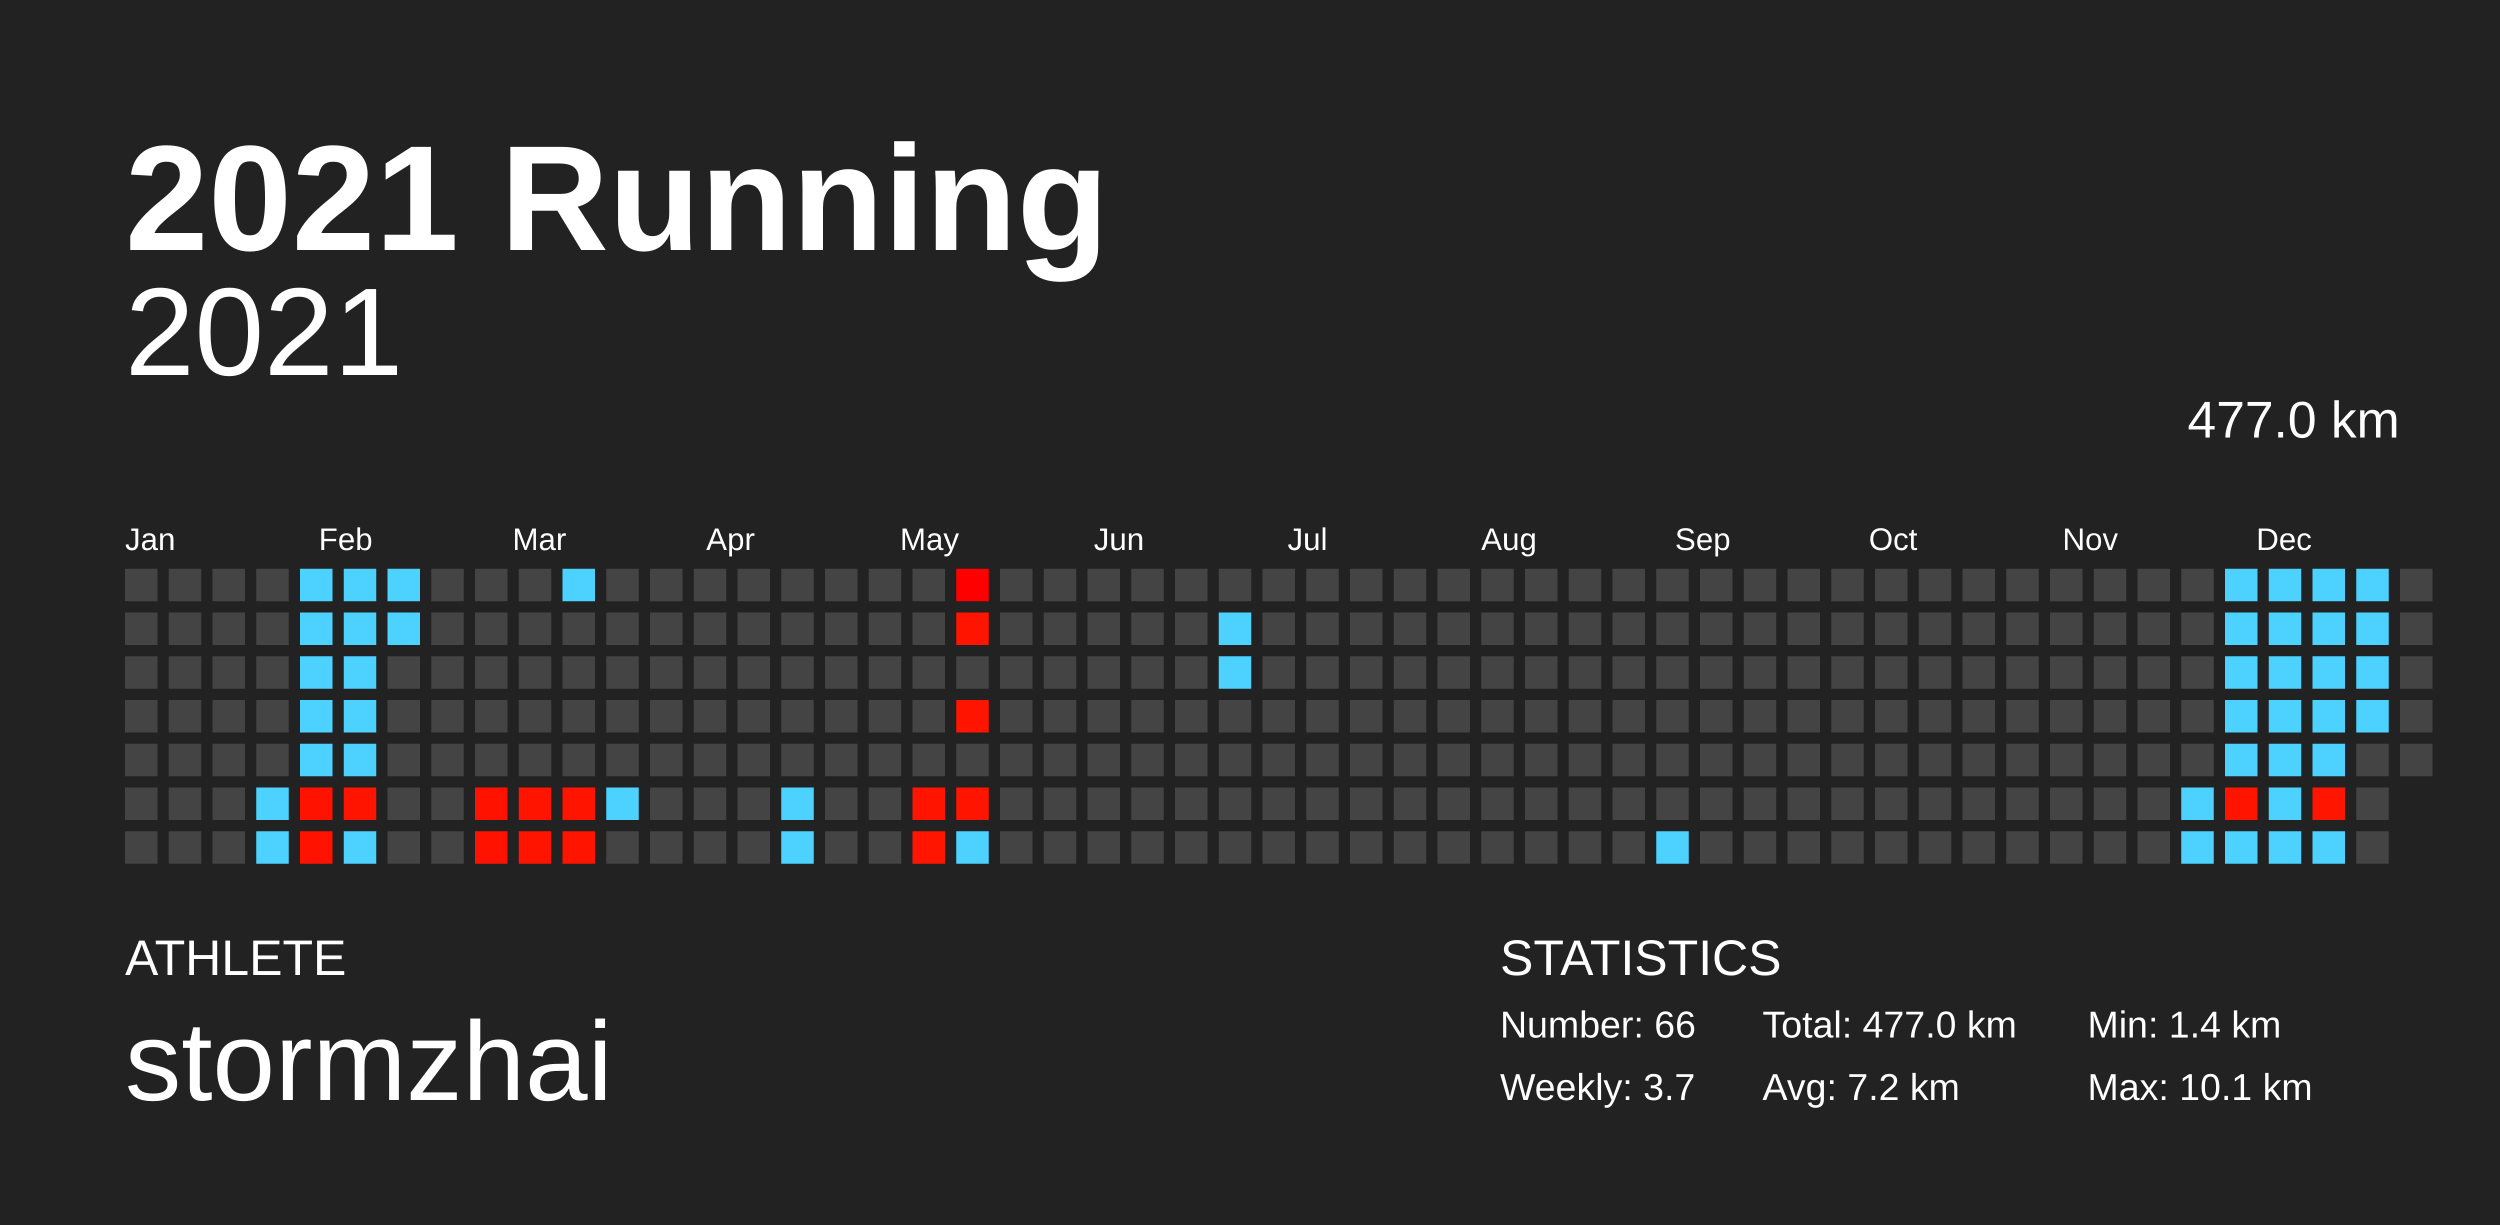
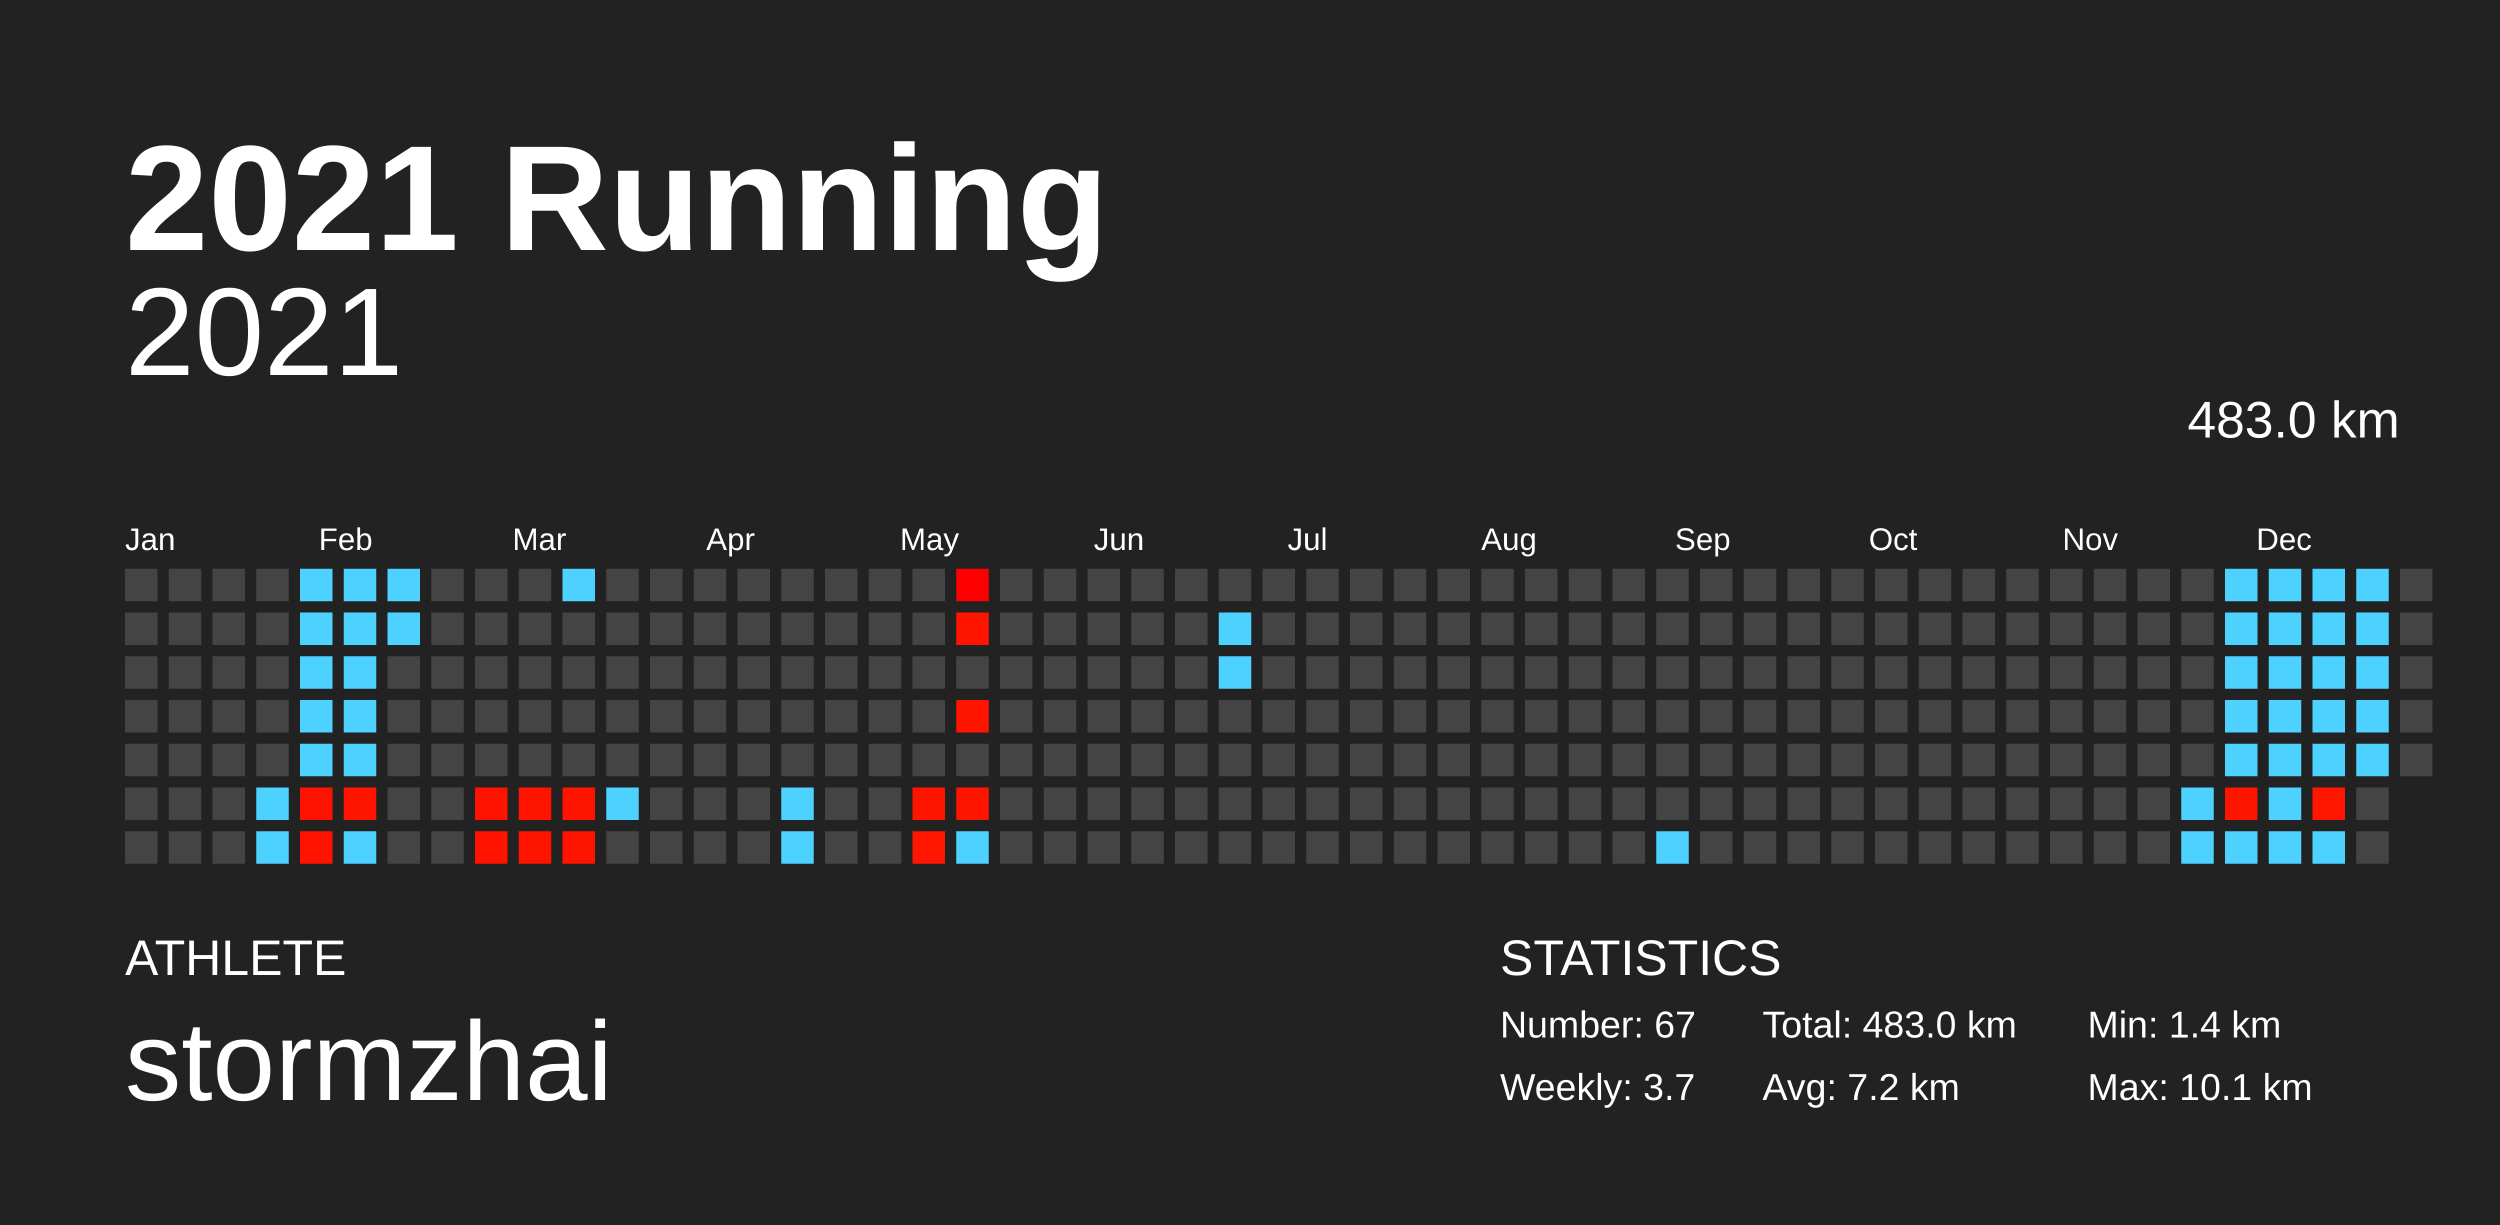
<svg xmlns="http://www.w3.org/2000/svg" baseProfile="full" height="98mm" version="1.1" viewBox="0,0,200,98" width="200mm">
  <defs />
  <rect fill="#222222" height="98" width="200" x="0" y="0" />
  <text fill="#FFFFFF" style="font-size:12px; font-family:Arial; font-weight:bold;" x="10" y="20">2021 Running</text>
  <text fill="#FFFFFF" style="font-size:4px; font-family:Arial" x="10" y="78">ATHLETE</text>
  <text fill="#FFFFFF" style="font-size:9px; font-family:Arial" x="10" y="88">stormzhai</text>
  <text fill="#FFFFFF" style="font-size:4px; font-family:Arial" x="120" y="78">STATISTICS</text>
-   <text fill="#FFFFFF" style="font-size:3px; font-family:Arial" x="120" y="83">Number: 66</text>
+   <text fill="#FFFFFF" style="font-size:3px; font-family:Arial" x="120" y="83">Number: 67</text>
  <text fill="#FFFFFF" style="font-size:3px; font-family:Arial" x="120" y="88">Weekly: 3.7</text>
-   <text fill="#FFFFFF" style="font-size:3px; font-family:Arial" x="141" y="83">Total: 477.0 km</text>
+   <text fill="#FFFFFF" style="font-size:3px; font-family:Arial" x="141" y="83">Total: 483.0 km</text>
  <text fill="#FFFFFF" style="font-size:3px; font-family:Arial" x="141" y="88">Avg: 7.2 km</text>
  <text fill="#FFFFFF" style="font-size:3px; font-family:Arial" x="167" y="83">Min: 1.4 km</text>
  <text fill="#FFFFFF" style="font-size:3px; font-family:Arial" x="167" y="88">Max: 10.1 km</text>
  <text alignment-baseline="hanging" fill="#FFFFFF" style="font-size:10.0px; font-family:Arial;" x="10" y="30">2021</text>
-   <text alignment-baseline="hanging" fill="#FFFFFF" style="font-size:4.125px; font-family:Arial;" x="175" y="35">477.0 km</text>
+   <text alignment-baseline="hanging" fill="#FFFFFF" style="font-size:4.125px; font-family:Arial;" x="175" y="35">483.0 km</text>
  <text fill="#FFFFFF" style="font-size:2.5px; font-family:Arial" x="10.0" y="44">Jan</text>
  <text fill="#FFFFFF" style="font-size:2.5px; font-family:Arial" x="25.5" y="44">Feb</text>
  <text fill="#FFFFFF" style="font-size:2.5px; font-family:Arial" x="41.0" y="44">Mar</text>
  <text fill="#FFFFFF" style="font-size:2.5px; font-family:Arial" x="56.5" y="44">Apr</text>
  <text fill="#FFFFFF" style="font-size:2.5px; font-family:Arial" x="72.0" y="44">May</text>
  <text fill="#FFFFFF" style="font-size:2.5px; font-family:Arial" x="87.5" y="44">Jun</text>
  <text fill="#FFFFFF" style="font-size:2.5px; font-family:Arial" x="103.0" y="44">Jul</text>
  <text fill="#FFFFFF" style="font-size:2.5px; font-family:Arial" x="118.5" y="44">Aug</text>
  <text fill="#FFFFFF" style="font-size:2.5px; font-family:Arial" x="134.0" y="44">Sep</text>
  <text fill="#FFFFFF" style="font-size:2.5px; font-family:Arial" x="149.5" y="44">Oct</text>
  <text fill="#FFFFFF" style="font-size:2.5px; font-family:Arial" x="165.0" y="44">Nov</text>
  <text fill="#FFFFFF" style="font-size:2.5px; font-family:Arial" x="180.5" y="44">Dec</text>
  <rect fill="#444444" height="2.6" width="2.6" x="10.0" y="45.5" />
  <rect fill="#444444" height="2.6" width="2.6" x="10.0" y="49.0" />
  <rect fill="#444444" height="2.6" width="2.6" x="10.0" y="52.5" />
  <rect fill="#444444" height="2.6" width="2.6" x="10.0" y="56.0" />
  <rect fill="#444444" height="2.6" width="2.6" x="10.0" y="59.5" />
  <rect fill="#444444" height="2.6" width="2.6" x="10.0" y="63.0" />
  <rect fill="#444444" height="2.6" width="2.6" x="10.0" y="66.5" />
  <rect fill="#444444" height="2.6" width="2.6" x="13.5" y="45.5" />
  <rect fill="#444444" height="2.6" width="2.6" x="13.5" y="49.0" />
  <rect fill="#444444" height="2.6" width="2.6" x="13.5" y="52.5" />
  <rect fill="#444444" height="2.6" width="2.6" x="13.5" y="56.0" />
  <rect fill="#444444" height="2.6" width="2.6" x="13.5" y="59.5" />
  <rect fill="#444444" height="2.6" width="2.6" x="13.5" y="63.0" />
  <rect fill="#444444" height="2.6" width="2.6" x="13.5" y="66.5" />
  <rect fill="#444444" height="2.6" width="2.6" x="17.0" y="45.5" />
  <rect fill="#444444" height="2.6" width="2.6" x="17.0" y="49.0" />
  <rect fill="#444444" height="2.6" width="2.6" x="17.0" y="52.5" />
  <rect fill="#444444" height="2.6" width="2.6" x="17.0" y="56.0" />
  <rect fill="#444444" height="2.6" width="2.6" x="17.0" y="59.5" />
  <rect fill="#444444" height="2.6" width="2.6" x="17.0" y="63.0" />
  <rect fill="#444444" height="2.6" width="2.6" x="17.0" y="66.5" />
  <rect fill="#444444" height="2.6" width="2.6" x="20.5" y="45.5" />
  <rect fill="#444444" height="2.6" width="2.6" x="20.5" y="49.0" />
  <rect fill="#444444" height="2.6" width="2.6" x="20.5" y="52.5" />
  <rect fill="#444444" height="2.6" width="2.6" x="20.5" y="56.0" />
  <rect fill="#444444" height="2.6" width="2.6" x="20.5" y="59.5" />
  <rect fill="#4dd2ff" height="2.6" width="2.6" x="20.5" y="63.0" />
  <rect fill="#4dd2ff" height="2.6" width="2.6" x="20.5" y="66.5" />
  <rect fill="#4dd2ff" height="2.6" width="2.6" x="24.0" y="45.5" />
  <rect fill="#4dd2ff" height="2.6" width="2.6" x="24.0" y="49.0" />
  <rect fill="#4dd2ff" height="2.6" width="2.6" x="24.0" y="52.5" />
  <rect fill="#4dd2ff" height="2.6" width="2.6" x="24.0" y="56.0" />
  <rect fill="#4dd2ff" height="2.6" width="2.6" x="24.0" y="59.5" />
  <rect fill="#ff1200" height="2.6" width="2.6" x="24.0" y="63.0" />
  <rect fill="#ff1300" height="2.6" width="2.6" x="24.0" y="66.5" />
  <rect fill="#4dd2ff" height="2.6" width="2.6" x="27.5" y="45.5" />
  <rect fill="#4dd2ff" height="2.6" width="2.6" x="27.5" y="49.0" />
  <rect fill="#4dd2ff" height="2.6" width="2.6" x="27.5" y="52.5" />
  <rect fill="#4dd2ff" height="2.6" width="2.6" x="27.5" y="56.0" />
  <rect fill="#4dd2ff" height="2.6" width="2.6" x="27.5" y="59.5" />
  <rect fill="#ff1400" height="2.6" width="2.6" x="27.5" y="63.0" />
  <rect fill="#4dd2ff" height="2.6" width="2.6" x="27.5" y="66.5" />
  <rect fill="#4dd2ff" height="2.6" width="2.6" x="31.0" y="45.5" />
  <rect fill="#4dd2ff" height="2.6" width="2.6" x="31.0" y="49.0" />
  <rect fill="#444444" height="2.6" width="2.6" x="31.0" y="52.5" />
  <rect fill="#444444" height="2.6" width="2.6" x="31.0" y="56.0" />
  <rect fill="#444444" height="2.6" width="2.6" x="31.0" y="59.5" />
  <rect fill="#444444" height="2.6" width="2.6" x="31.0" y="63.0" />
  <rect fill="#444444" height="2.6" width="2.6" x="31.0" y="66.5" />
  <rect fill="#444444" height="2.6" width="2.6" x="34.5" y="45.5" />
  <rect fill="#444444" height="2.6" width="2.6" x="34.5" y="49.0" />
  <rect fill="#444444" height="2.6" width="2.6" x="34.5" y="52.5" />
  <rect fill="#444444" height="2.6" width="2.6" x="34.5" y="56.0" />
  <rect fill="#444444" height="2.6" width="2.6" x="34.5" y="59.5" />
  <rect fill="#444444" height="2.6" width="2.6" x="34.5" y="63.0" />
  <rect fill="#444444" height="2.6" width="2.6" x="34.5" y="66.5" />
  <rect fill="#444444" height="2.6" width="2.6" x="38.0" y="45.5" />
  <rect fill="#444444" height="2.6" width="2.6" x="38.0" y="49.0" />
  <rect fill="#444444" height="2.6" width="2.6" x="38.0" y="52.5" />
  <rect fill="#444444" height="2.6" width="2.6" x="38.0" y="56.0" />
  <rect fill="#444444" height="2.6" width="2.6" x="38.0" y="59.5" />
  <rect fill="#ff1300" height="2.6" width="2.6" x="38.0" y="63.0" />
  <rect fill="#ff1300" height="2.6" width="2.6" x="38.0" y="66.5" />
  <rect fill="#444444" height="2.6" width="2.6" x="41.5" y="45.5" />
  <rect fill="#444444" height="2.6" width="2.6" x="41.5" y="49.0" />
  <rect fill="#444444" height="2.6" width="2.6" x="41.5" y="52.5" />
  <rect fill="#444444" height="2.6" width="2.6" x="41.5" y="56.0" />
  <rect fill="#444444" height="2.6" width="2.6" x="41.5" y="59.5" />
  <rect fill="#ff1400" height="2.6" width="2.6" x="41.5" y="63.0" />
  <rect fill="#ff1400" height="2.6" width="2.6" x="41.5" y="66.5" />
  <rect fill="#4dd2ff" height="2.6" width="2.6" x="45.0" y="45.5" />
  <rect fill="#444444" height="2.6" width="2.6" x="45.0" y="49.0" />
  <rect fill="#444444" height="2.6" width="2.6" x="45.0" y="52.5" />
  <rect fill="#444444" height="2.6" width="2.6" x="45.0" y="56.0" />
  <rect fill="#444444" height="2.6" width="2.6" x="45.0" y="59.5" />
  <rect fill="#ff1400" height="2.6" width="2.6" x="45.0" y="63.0" />
  <rect fill="#ff1400" height="2.6" width="2.6" x="45.0" y="66.5" />
  <rect fill="#444444" height="2.6" width="2.6" x="48.5" y="45.5" />
  <rect fill="#444444" height="2.6" width="2.6" x="48.5" y="49.0" />
  <rect fill="#444444" height="2.6" width="2.6" x="48.5" y="52.5" />
  <rect fill="#444444" height="2.6" width="2.6" x="48.5" y="56.0" />
  <rect fill="#444444" height="2.6" width="2.6" x="48.5" y="59.5" />
  <rect fill="#4dd2ff" height="2.6" width="2.6" x="48.5" y="63.0" />
  <rect fill="#444444" height="2.6" width="2.6" x="48.5" y="66.5" />
  <rect fill="#444444" height="2.6" width="2.6" x="52.0" y="45.5" />
  <rect fill="#444444" height="2.6" width="2.6" x="52.0" y="49.0" />
  <rect fill="#444444" height="2.6" width="2.6" x="52.0" y="52.5" />
  <rect fill="#444444" height="2.6" width="2.6" x="52.0" y="56.0" />
  <rect fill="#444444" height="2.6" width="2.6" x="52.0" y="59.5" />
  <rect fill="#444444" height="2.6" width="2.6" x="52.0" y="63.0" />
  <rect fill="#444444" height="2.6" width="2.6" x="52.0" y="66.5" />
  <rect fill="#444444" height="2.6" width="2.6" x="55.5" y="45.5" />
  <rect fill="#444444" height="2.6" width="2.6" x="55.5" y="49.0" />
  <rect fill="#444444" height="2.6" width="2.6" x="55.5" y="52.5" />
  <rect fill="#444444" height="2.6" width="2.6" x="55.5" y="56.0" />
  <rect fill="#444444" height="2.6" width="2.6" x="55.5" y="59.5" />
  <rect fill="#444444" height="2.6" width="2.6" x="55.5" y="63.0" />
  <rect fill="#444444" height="2.6" width="2.6" x="55.5" y="66.5" />
  <rect fill="#444444" height="2.6" width="2.6" x="59.0" y="45.5" />
  <rect fill="#444444" height="2.6" width="2.6" x="59.0" y="49.0" />
  <rect fill="#444444" height="2.6" width="2.6" x="59.0" y="52.5" />
  <rect fill="#444444" height="2.6" width="2.6" x="59.0" y="56.0" />
  <rect fill="#444444" height="2.6" width="2.6" x="59.0" y="59.5" />
  <rect fill="#444444" height="2.6" width="2.6" x="59.0" y="63.0" />
  <rect fill="#444444" height="2.6" width="2.6" x="59.0" y="66.5" />
  <rect fill="#444444" height="2.6" width="2.6" x="62.5" y="45.5" />
  <rect fill="#444444" height="2.6" width="2.6" x="62.5" y="49.0" />
  <rect fill="#444444" height="2.6" width="2.6" x="62.5" y="52.5" />
  <rect fill="#444444" height="2.6" width="2.6" x="62.5" y="56.0" />
  <rect fill="#444444" height="2.6" width="2.6" x="62.5" y="59.5" />
  <rect fill="#4dd2ff" height="2.6" width="2.6" x="62.5" y="63.0" />
  <rect fill="#4dd2ff" height="2.6" width="2.6" x="62.5" y="66.5" />
  <rect fill="#444444" height="2.6" width="2.6" x="66.0" y="45.5" />
  <rect fill="#444444" height="2.6" width="2.6" x="66.0" y="49.0" />
  <rect fill="#444444" height="2.6" width="2.6" x="66.0" y="52.5" />
  <rect fill="#444444" height="2.6" width="2.6" x="66.0" y="56.0" />
  <rect fill="#444444" height="2.6" width="2.6" x="66.0" y="59.5" />
  <rect fill="#444444" height="2.6" width="2.6" x="66.0" y="63.0" />
  <rect fill="#444444" height="2.6" width="2.6" x="66.0" y="66.5" />
  <rect fill="#444444" height="2.6" width="2.6" x="69.5" y="45.5" />
  <rect fill="#444444" height="2.6" width="2.6" x="69.5" y="49.0" />
  <rect fill="#444444" height="2.6" width="2.6" x="69.5" y="52.5" />
  <rect fill="#444444" height="2.6" width="2.6" x="69.5" y="56.0" />
  <rect fill="#444444" height="2.6" width="2.6" x="69.5" y="59.5" />
  <rect fill="#444444" height="2.6" width="2.6" x="69.5" y="63.0" />
  <rect fill="#444444" height="2.6" width="2.6" x="69.5" y="66.5" />
  <rect fill="#444444" height="2.6" width="2.6" x="73.0" y="45.5" />
  <rect fill="#444444" height="2.6" width="2.6" x="73.0" y="49.0" />
  <rect fill="#444444" height="2.6" width="2.6" x="73.0" y="52.5" />
  <rect fill="#444444" height="2.6" width="2.6" x="73.0" y="56.0" />
  <rect fill="#444444" height="2.6" width="2.6" x="73.0" y="59.5" />
  <rect fill="#ff1400" height="2.6" width="2.6" x="73.0" y="63.0" />
  <rect fill="#ff1500" height="2.6" width="2.6" x="73.0" y="66.5" />
  <rect fill="#ff0000" height="2.6" width="2.6" x="76.5" y="45.5" />
  <rect fill="#ff1400" height="2.6" width="2.6" x="76.5" y="49.0" />
  <rect fill="#444444" height="2.6" width="2.6" x="76.5" y="52.5" />
  <rect fill="#ff1400" height="2.6" width="2.6" x="76.5" y="56.0" />
  <rect fill="#444444" height="2.6" width="2.6" x="76.5" y="59.5" />
  <rect fill="#ff1400" height="2.6" width="2.6" x="76.5" y="63.0" />
  <rect fill="#4dd2ff" height="2.6" width="2.6" x="76.5" y="66.5" />
  <rect fill="#444444" height="2.6" width="2.6" x="80.0" y="45.5" />
  <rect fill="#444444" height="2.6" width="2.6" x="80.0" y="49.0" />
  <rect fill="#444444" height="2.6" width="2.6" x="80.0" y="52.5" />
  <rect fill="#444444" height="2.6" width="2.6" x="80.0" y="56.0" />
  <rect fill="#444444" height="2.6" width="2.6" x="80.0" y="59.5" />
  <rect fill="#444444" height="2.6" width="2.6" x="80.0" y="63.0" />
  <rect fill="#444444" height="2.6" width="2.6" x="80.0" y="66.5" />
  <rect fill="#444444" height="2.6" width="2.6" x="83.5" y="45.5" />
  <rect fill="#444444" height="2.6" width="2.6" x="83.5" y="49.0" />
  <rect fill="#444444" height="2.6" width="2.6" x="83.5" y="52.5" />
  <rect fill="#444444" height="2.6" width="2.6" x="83.5" y="56.0" />
  <rect fill="#444444" height="2.6" width="2.6" x="83.5" y="59.5" />
  <rect fill="#444444" height="2.6" width="2.6" x="83.5" y="63.0" />
  <rect fill="#444444" height="2.6" width="2.6" x="83.5" y="66.5" />
  <rect fill="#444444" height="2.6" width="2.6" x="87.0" y="45.5" />
  <rect fill="#444444" height="2.6" width="2.6" x="87.0" y="49.0" />
  <rect fill="#444444" height="2.6" width="2.6" x="87.0" y="52.5" />
  <rect fill="#444444" height="2.6" width="2.6" x="87.0" y="56.0" />
  <rect fill="#444444" height="2.6" width="2.6" x="87.0" y="59.5" />
  <rect fill="#444444" height="2.6" width="2.6" x="87.0" y="63.0" />
  <rect fill="#444444" height="2.6" width="2.6" x="87.0" y="66.5" />
  <rect fill="#444444" height="2.6" width="2.6" x="90.5" y="45.5" />
  <rect fill="#444444" height="2.6" width="2.6" x="90.5" y="49.0" />
  <rect fill="#444444" height="2.6" width="2.6" x="90.5" y="52.5" />
  <rect fill="#444444" height="2.6" width="2.6" x="90.5" y="56.0" />
  <rect fill="#444444" height="2.6" width="2.6" x="90.5" y="59.5" />
  <rect fill="#444444" height="2.6" width="2.6" x="90.5" y="63.0" />
  <rect fill="#444444" height="2.6" width="2.6" x="90.5" y="66.5" />
  <rect fill="#444444" height="2.6" width="2.6" x="94.0" y="45.5" />
  <rect fill="#444444" height="2.6" width="2.6" x="94.0" y="49.0" />
  <rect fill="#444444" height="2.6" width="2.6" x="94.0" y="52.5" />
  <rect fill="#444444" height="2.6" width="2.6" x="94.0" y="56.0" />
  <rect fill="#444444" height="2.6" width="2.6" x="94.0" y="59.5" />
  <rect fill="#444444" height="2.6" width="2.6" x="94.0" y="63.0" />
  <rect fill="#444444" height="2.6" width="2.6" x="94.0" y="66.5" />
  <rect fill="#444444" height="2.6" width="2.6" x="97.5" y="45.5" />
  <rect fill="#4dd2ff" height="2.6" width="2.6" x="97.5" y="49.0" />
  <rect fill="#4dd2ff" height="2.6" width="2.6" x="97.5" y="52.5" />
  <rect fill="#444444" height="2.6" width="2.6" x="97.5" y="56.0" />
  <rect fill="#444444" height="2.6" width="2.6" x="97.5" y="59.5" />
  <rect fill="#444444" height="2.6" width="2.6" x="97.5" y="63.0" />
  <rect fill="#444444" height="2.6" width="2.6" x="97.5" y="66.5" />
  <rect fill="#444444" height="2.6" width="2.6" x="101.0" y="45.5" />
  <rect fill="#444444" height="2.6" width="2.6" x="101.0" y="49.0" />
  <rect fill="#444444" height="2.6" width="2.6" x="101.0" y="52.5" />
  <rect fill="#444444" height="2.6" width="2.6" x="101.0" y="56.0" />
  <rect fill="#444444" height="2.6" width="2.6" x="101.0" y="59.5" />
  <rect fill="#444444" height="2.6" width="2.6" x="101.0" y="63.0" />
  <rect fill="#444444" height="2.6" width="2.6" x="101.0" y="66.5" />
  <rect fill="#444444" height="2.6" width="2.6" x="104.5" y="45.5" />
  <rect fill="#444444" height="2.6" width="2.6" x="104.5" y="49.0" />
  <rect fill="#444444" height="2.6" width="2.6" x="104.5" y="52.5" />
  <rect fill="#444444" height="2.6" width="2.6" x="104.5" y="56.0" />
  <rect fill="#444444" height="2.6" width="2.6" x="104.5" y="59.5" />
  <rect fill="#444444" height="2.6" width="2.6" x="104.5" y="63.0" />
  <rect fill="#444444" height="2.6" width="2.6" x="104.5" y="66.5" />
  <rect fill="#444444" height="2.6" width="2.6" x="108.0" y="45.5" />
  <rect fill="#444444" height="2.6" width="2.6" x="108.0" y="49.0" />
  <rect fill="#444444" height="2.6" width="2.6" x="108.0" y="52.5" />
  <rect fill="#444444" height="2.6" width="2.6" x="108.0" y="56.0" />
  <rect fill="#444444" height="2.6" width="2.6" x="108.0" y="59.5" />
  <rect fill="#444444" height="2.6" width="2.6" x="108.0" y="63.0" />
  <rect fill="#444444" height="2.6" width="2.6" x="108.0" y="66.5" />
  <rect fill="#444444" height="2.6" width="2.6" x="111.5" y="45.5" />
  <rect fill="#444444" height="2.6" width="2.6" x="111.5" y="49.0" />
  <rect fill="#444444" height="2.6" width="2.6" x="111.5" y="52.5" />
  <rect fill="#444444" height="2.6" width="2.6" x="111.5" y="56.0" />
  <rect fill="#444444" height="2.6" width="2.6" x="111.5" y="59.5" />
  <rect fill="#444444" height="2.6" width="2.6" x="111.5" y="63.0" />
  <rect fill="#444444" height="2.6" width="2.6" x="111.5" y="66.5" />
  <rect fill="#444444" height="2.6" width="2.6" x="115.0" y="45.5" />
  <rect fill="#444444" height="2.6" width="2.6" x="115.0" y="49.0" />
  <rect fill="#444444" height="2.6" width="2.6" x="115.0" y="52.5" />
  <rect fill="#444444" height="2.6" width="2.6" x="115.0" y="56.0" />
  <rect fill="#444444" height="2.6" width="2.6" x="115.0" y="59.5" />
  <rect fill="#444444" height="2.6" width="2.6" x="115.0" y="63.0" />
  <rect fill="#444444" height="2.6" width="2.6" x="115.0" y="66.5" />
  <rect fill="#444444" height="2.6" width="2.6" x="118.5" y="45.5" />
  <rect fill="#444444" height="2.6" width="2.6" x="118.5" y="49.0" />
  <rect fill="#444444" height="2.6" width="2.6" x="118.5" y="52.5" />
  <rect fill="#444444" height="2.6" width="2.6" x="118.5" y="56.0" />
  <rect fill="#444444" height="2.6" width="2.6" x="118.5" y="59.5" />
  <rect fill="#444444" height="2.6" width="2.6" x="118.5" y="63.0" />
  <rect fill="#444444" height="2.6" width="2.6" x="118.5" y="66.5" />
  <rect fill="#444444" height="2.6" width="2.6" x="122.0" y="45.5" />
  <rect fill="#444444" height="2.6" width="2.6" x="122.0" y="49.0" />
  <rect fill="#444444" height="2.6" width="2.6" x="122.0" y="52.5" />
  <rect fill="#444444" height="2.6" width="2.6" x="122.0" y="56.0" />
  <rect fill="#444444" height="2.6" width="2.6" x="122.0" y="59.5" />
  <rect fill="#444444" height="2.6" width="2.6" x="122.0" y="63.0" />
  <rect fill="#444444" height="2.6" width="2.6" x="122.0" y="66.5" />
  <rect fill="#444444" height="2.6" width="2.6" x="125.5" y="45.5" />
  <rect fill="#444444" height="2.6" width="2.6" x="125.5" y="49.0" />
  <rect fill="#444444" height="2.6" width="2.6" x="125.5" y="52.5" />
  <rect fill="#444444" height="2.6" width="2.6" x="125.5" y="56.0" />
  <rect fill="#444444" height="2.6" width="2.6" x="125.5" y="59.5" />
  <rect fill="#444444" height="2.6" width="2.6" x="125.5" y="63.0" />
  <rect fill="#444444" height="2.6" width="2.6" x="125.5" y="66.5" />
  <rect fill="#444444" height="2.6" width="2.6" x="129.0" y="45.5" />
  <rect fill="#444444" height="2.6" width="2.6" x="129.0" y="49.0" />
  <rect fill="#444444" height="2.6" width="2.6" x="129.0" y="52.5" />
  <rect fill="#444444" height="2.6" width="2.6" x="129.0" y="56.0" />
  <rect fill="#444444" height="2.6" width="2.6" x="129.0" y="59.5" />
  <rect fill="#444444" height="2.6" width="2.6" x="129.0" y="63.0" />
  <rect fill="#444444" height="2.6" width="2.6" x="129.0" y="66.5" />
  <rect fill="#444444" height="2.6" width="2.6" x="132.5" y="45.5" />
  <rect fill="#444444" height="2.6" width="2.6" x="132.5" y="49.0" />
  <rect fill="#444444" height="2.6" width="2.6" x="132.5" y="52.5" />
  <rect fill="#444444" height="2.6" width="2.6" x="132.5" y="56.0" />
  <rect fill="#444444" height="2.6" width="2.6" x="132.5" y="59.5" />
  <rect fill="#444444" height="2.6" width="2.6" x="132.5" y="63.0" />
  <rect fill="#4dd2ff" height="2.6" width="2.6" x="132.5" y="66.5" />
  <rect fill="#444444" height="2.6" width="2.6" x="136.0" y="45.5" />
  <rect fill="#444444" height="2.6" width="2.6" x="136.0" y="49.0" />
  <rect fill="#444444" height="2.6" width="2.6" x="136.0" y="52.5" />
  <rect fill="#444444" height="2.6" width="2.6" x="136.0" y="56.0" />
  <rect fill="#444444" height="2.6" width="2.6" x="136.0" y="59.5" />
  <rect fill="#444444" height="2.6" width="2.6" x="136.0" y="63.0" />
  <rect fill="#444444" height="2.6" width="2.6" x="136.0" y="66.5" />
  <rect fill="#444444" height="2.6" width="2.6" x="139.5" y="45.5" />
  <rect fill="#444444" height="2.6" width="2.6" x="139.5" y="49.0" />
  <rect fill="#444444" height="2.6" width="2.6" x="139.5" y="52.5" />
  <rect fill="#444444" height="2.6" width="2.6" x="139.5" y="56.0" />
  <rect fill="#444444" height="2.6" width="2.6" x="139.5" y="59.5" />
  <rect fill="#444444" height="2.6" width="2.6" x="139.5" y="63.0" />
  <rect fill="#444444" height="2.6" width="2.6" x="139.5" y="66.5" />
  <rect fill="#444444" height="2.6" width="2.6" x="143.0" y="45.5" />
  <rect fill="#444444" height="2.6" width="2.6" x="143.0" y="49.0" />
  <rect fill="#444444" height="2.6" width="2.6" x="143.0" y="52.5" />
  <rect fill="#444444" height="2.6" width="2.6" x="143.0" y="56.0" />
  <rect fill="#444444" height="2.6" width="2.6" x="143.0" y="59.5" />
  <rect fill="#444444" height="2.6" width="2.6" x="143.0" y="63.0" />
  <rect fill="#444444" height="2.6" width="2.6" x="143.0" y="66.5" />
  <rect fill="#444444" height="2.6" width="2.6" x="146.5" y="45.5" />
  <rect fill="#444444" height="2.6" width="2.6" x="146.5" y="49.0" />
  <rect fill="#444444" height="2.6" width="2.6" x="146.5" y="52.5" />
  <rect fill="#444444" height="2.6" width="2.6" x="146.5" y="56.0" />
  <rect fill="#444444" height="2.6" width="2.6" x="146.5" y="59.5" />
  <rect fill="#444444" height="2.6" width="2.6" x="146.5" y="63.0" />
  <rect fill="#444444" height="2.6" width="2.6" x="146.5" y="66.5" />
  <rect fill="#444444" height="2.6" width="2.6" x="150.0" y="45.5" />
  <rect fill="#444444" height="2.6" width="2.6" x="150.0" y="49.0" />
  <rect fill="#444444" height="2.6" width="2.6" x="150.0" y="52.5" />
  <rect fill="#444444" height="2.6" width="2.6" x="150.0" y="56.0" />
  <rect fill="#444444" height="2.6" width="2.6" x="150.0" y="59.5" />
  <rect fill="#444444" height="2.6" width="2.6" x="150.0" y="63.0" />
  <rect fill="#444444" height="2.6" width="2.6" x="150.0" y="66.5" />
  <rect fill="#444444" height="2.6" width="2.6" x="153.5" y="45.5" />
  <rect fill="#444444" height="2.6" width="2.6" x="153.5" y="49.0" />
  <rect fill="#444444" height="2.6" width="2.6" x="153.5" y="52.5" />
  <rect fill="#444444" height="2.6" width="2.6" x="153.5" y="56.0" />
  <rect fill="#444444" height="2.6" width="2.6" x="153.5" y="59.5" />
  <rect fill="#444444" height="2.6" width="2.6" x="153.5" y="63.0" />
  <rect fill="#444444" height="2.6" width="2.6" x="153.5" y="66.5" />
  <rect fill="#444444" height="2.6" width="2.6" x="157.0" y="45.5" />
  <rect fill="#444444" height="2.6" width="2.6" x="157.0" y="49.0" />
  <rect fill="#444444" height="2.6" width="2.6" x="157.0" y="52.5" />
  <rect fill="#444444" height="2.6" width="2.6" x="157.0" y="56.0" />
  <rect fill="#444444" height="2.6" width="2.6" x="157.0" y="59.5" />
  <rect fill="#444444" height="2.6" width="2.6" x="157.0" y="63.0" />
  <rect fill="#444444" height="2.6" width="2.6" x="157.0" y="66.5" />
  <rect fill="#444444" height="2.6" width="2.6" x="160.5" y="45.5" />
  <rect fill="#444444" height="2.6" width="2.6" x="160.5" y="49.0" />
  <rect fill="#444444" height="2.6" width="2.6" x="160.5" y="52.5" />
  <rect fill="#444444" height="2.6" width="2.6" x="160.5" y="56.0" />
  <rect fill="#444444" height="2.6" width="2.6" x="160.5" y="59.5" />
  <rect fill="#444444" height="2.6" width="2.6" x="160.5" y="63.0" />
  <rect fill="#444444" height="2.6" width="2.6" x="160.5" y="66.5" />
  <rect fill="#444444" height="2.6" width="2.6" x="164.0" y="45.5" />
  <rect fill="#444444" height="2.6" width="2.6" x="164.0" y="49.0" />
  <rect fill="#444444" height="2.6" width="2.6" x="164.0" y="52.5" />
  <rect fill="#444444" height="2.6" width="2.6" x="164.0" y="56.0" />
  <rect fill="#444444" height="2.6" width="2.6" x="164.0" y="59.5" />
  <rect fill="#444444" height="2.6" width="2.6" x="164.0" y="63.0" />
  <rect fill="#444444" height="2.6" width="2.6" x="164.0" y="66.5" />
  <rect fill="#444444" height="2.6" width="2.6" x="167.5" y="45.5" />
  <rect fill="#444444" height="2.6" width="2.6" x="167.5" y="49.0" />
  <rect fill="#444444" height="2.6" width="2.6" x="167.5" y="52.5" />
  <rect fill="#444444" height="2.6" width="2.6" x="167.5" y="56.0" />
  <rect fill="#444444" height="2.6" width="2.6" x="167.5" y="59.5" />
  <rect fill="#444444" height="2.6" width="2.6" x="167.5" y="63.0" />
  <rect fill="#444444" height="2.6" width="2.6" x="167.5" y="66.5" />
  <rect fill="#444444" height="2.6" width="2.6" x="171.0" y="45.5" />
  <rect fill="#444444" height="2.6" width="2.6" x="171.0" y="49.0" />
  <rect fill="#444444" height="2.6" width="2.6" x="171.0" y="52.5" />
  <rect fill="#444444" height="2.6" width="2.6" x="171.0" y="56.0" />
  <rect fill="#444444" height="2.6" width="2.6" x="171.0" y="59.5" />
  <rect fill="#444444" height="2.6" width="2.6" x="171.0" y="63.0" />
  <rect fill="#444444" height="2.6" width="2.6" x="171.0" y="66.5" />
  <rect fill="#444444" height="2.6" width="2.6" x="174.5" y="45.5" />
  <rect fill="#444444" height="2.6" width="2.6" x="174.5" y="49.0" />
  <rect fill="#444444" height="2.6" width="2.6" x="174.5" y="52.5" />
  <rect fill="#444444" height="2.6" width="2.6" x="174.5" y="56.0" />
  <rect fill="#444444" height="2.6" width="2.6" x="174.5" y="59.5" />
  <rect fill="#4dd2ff" height="2.6" width="2.6" x="174.5" y="63.0" />
  <rect fill="#4dd2ff" height="2.6" width="2.6" x="174.5" y="66.5" />
  <rect fill="#4dd2ff" height="2.6" width="2.6" x="178.0" y="45.5" />
  <rect fill="#4dd2ff" height="2.6" width="2.6" x="178.0" y="49.0" />
  <rect fill="#4dd2ff" height="2.6" width="2.6" x="178.0" y="52.5" />
  <rect fill="#4dd2ff" height="2.6" width="2.6" x="178.0" y="56.0" />
  <rect fill="#4dd2ff" height="2.6" width="2.6" x="178.0" y="59.5" />
  <rect fill="#ff1400" height="2.6" width="2.6" x="178.0" y="63.0" />
  <rect fill="#4dd2ff" height="2.6" width="2.6" x="178.0" y="66.5" />
  <rect fill="#4dd2ff" height="2.6" width="2.6" x="181.5" y="45.5" />
  <rect fill="#4dd2ff" height="2.6" width="2.6" x="181.5" y="49.0" />
  <rect fill="#4dd2ff" height="2.6" width="2.6" x="181.5" y="52.5" />
  <rect fill="#4dd2ff" height="2.6" width="2.6" x="181.5" y="56.0" />
  <rect fill="#4dd2ff" height="2.6" width="2.6" x="181.5" y="59.5" />
  <rect fill="#4dd2ff" height="2.6" width="2.6" x="181.5" y="63.0" />
  <rect fill="#4dd2ff" height="2.6" width="2.6" x="181.5" y="66.5" />
  <rect fill="#4dd2ff" height="2.6" width="2.6" x="185.0" y="45.5" />
  <rect fill="#4dd2ff" height="2.6" width="2.6" x="185.0" y="49.0" />
  <rect fill="#4dd2ff" height="2.6" width="2.6" x="185.0" y="52.5" />
  <rect fill="#4dd2ff" height="2.6" width="2.6" x="185.0" y="56.0" />
  <rect fill="#4dd2ff" height="2.6" width="2.6" x="185.0" y="59.5" />
  <rect fill="#ff1500" height="2.6" width="2.6" x="185.0" y="63.0" />
  <rect fill="#4dd2ff" height="2.6" width="2.6" x="185.0" y="66.5" />
  <rect fill="#4dd2ff" height="2.6" width="2.6" x="188.5" y="45.5" />
  <rect fill="#4dd2ff" height="2.6" width="2.6" x="188.5" y="49.0" />
  <rect fill="#4dd2ff" height="2.6" width="2.6" x="188.5" y="52.5" />
  <rect fill="#4dd2ff" height="2.6" width="2.6" x="188.5" y="56.0" />
-   <rect fill="#444444" height="2.6" width="2.6" x="188.5" y="59.5" />
+   <rect fill="#4dd2ff" height="2.6" width="2.6" x="188.5" y="59.5" />
  <rect fill="#444444" height="2.6" width="2.6" x="188.5" y="63.0" />
  <rect fill="#444444" height="2.6" width="2.6" x="188.5" y="66.5" />
  <rect fill="#444444" height="2.6" width="2.6" x="192.0" y="45.5" />
  <rect fill="#444444" height="2.6" width="2.6" x="192.0" y="49.0" />
  <rect fill="#444444" height="2.6" width="2.6" x="192.0" y="52.5" />
  <rect fill="#444444" height="2.6" width="2.6" x="192.0" y="56.0" />
  <rect fill="#444444" height="2.6" width="2.6" x="192.0" y="59.5" />
</svg>
